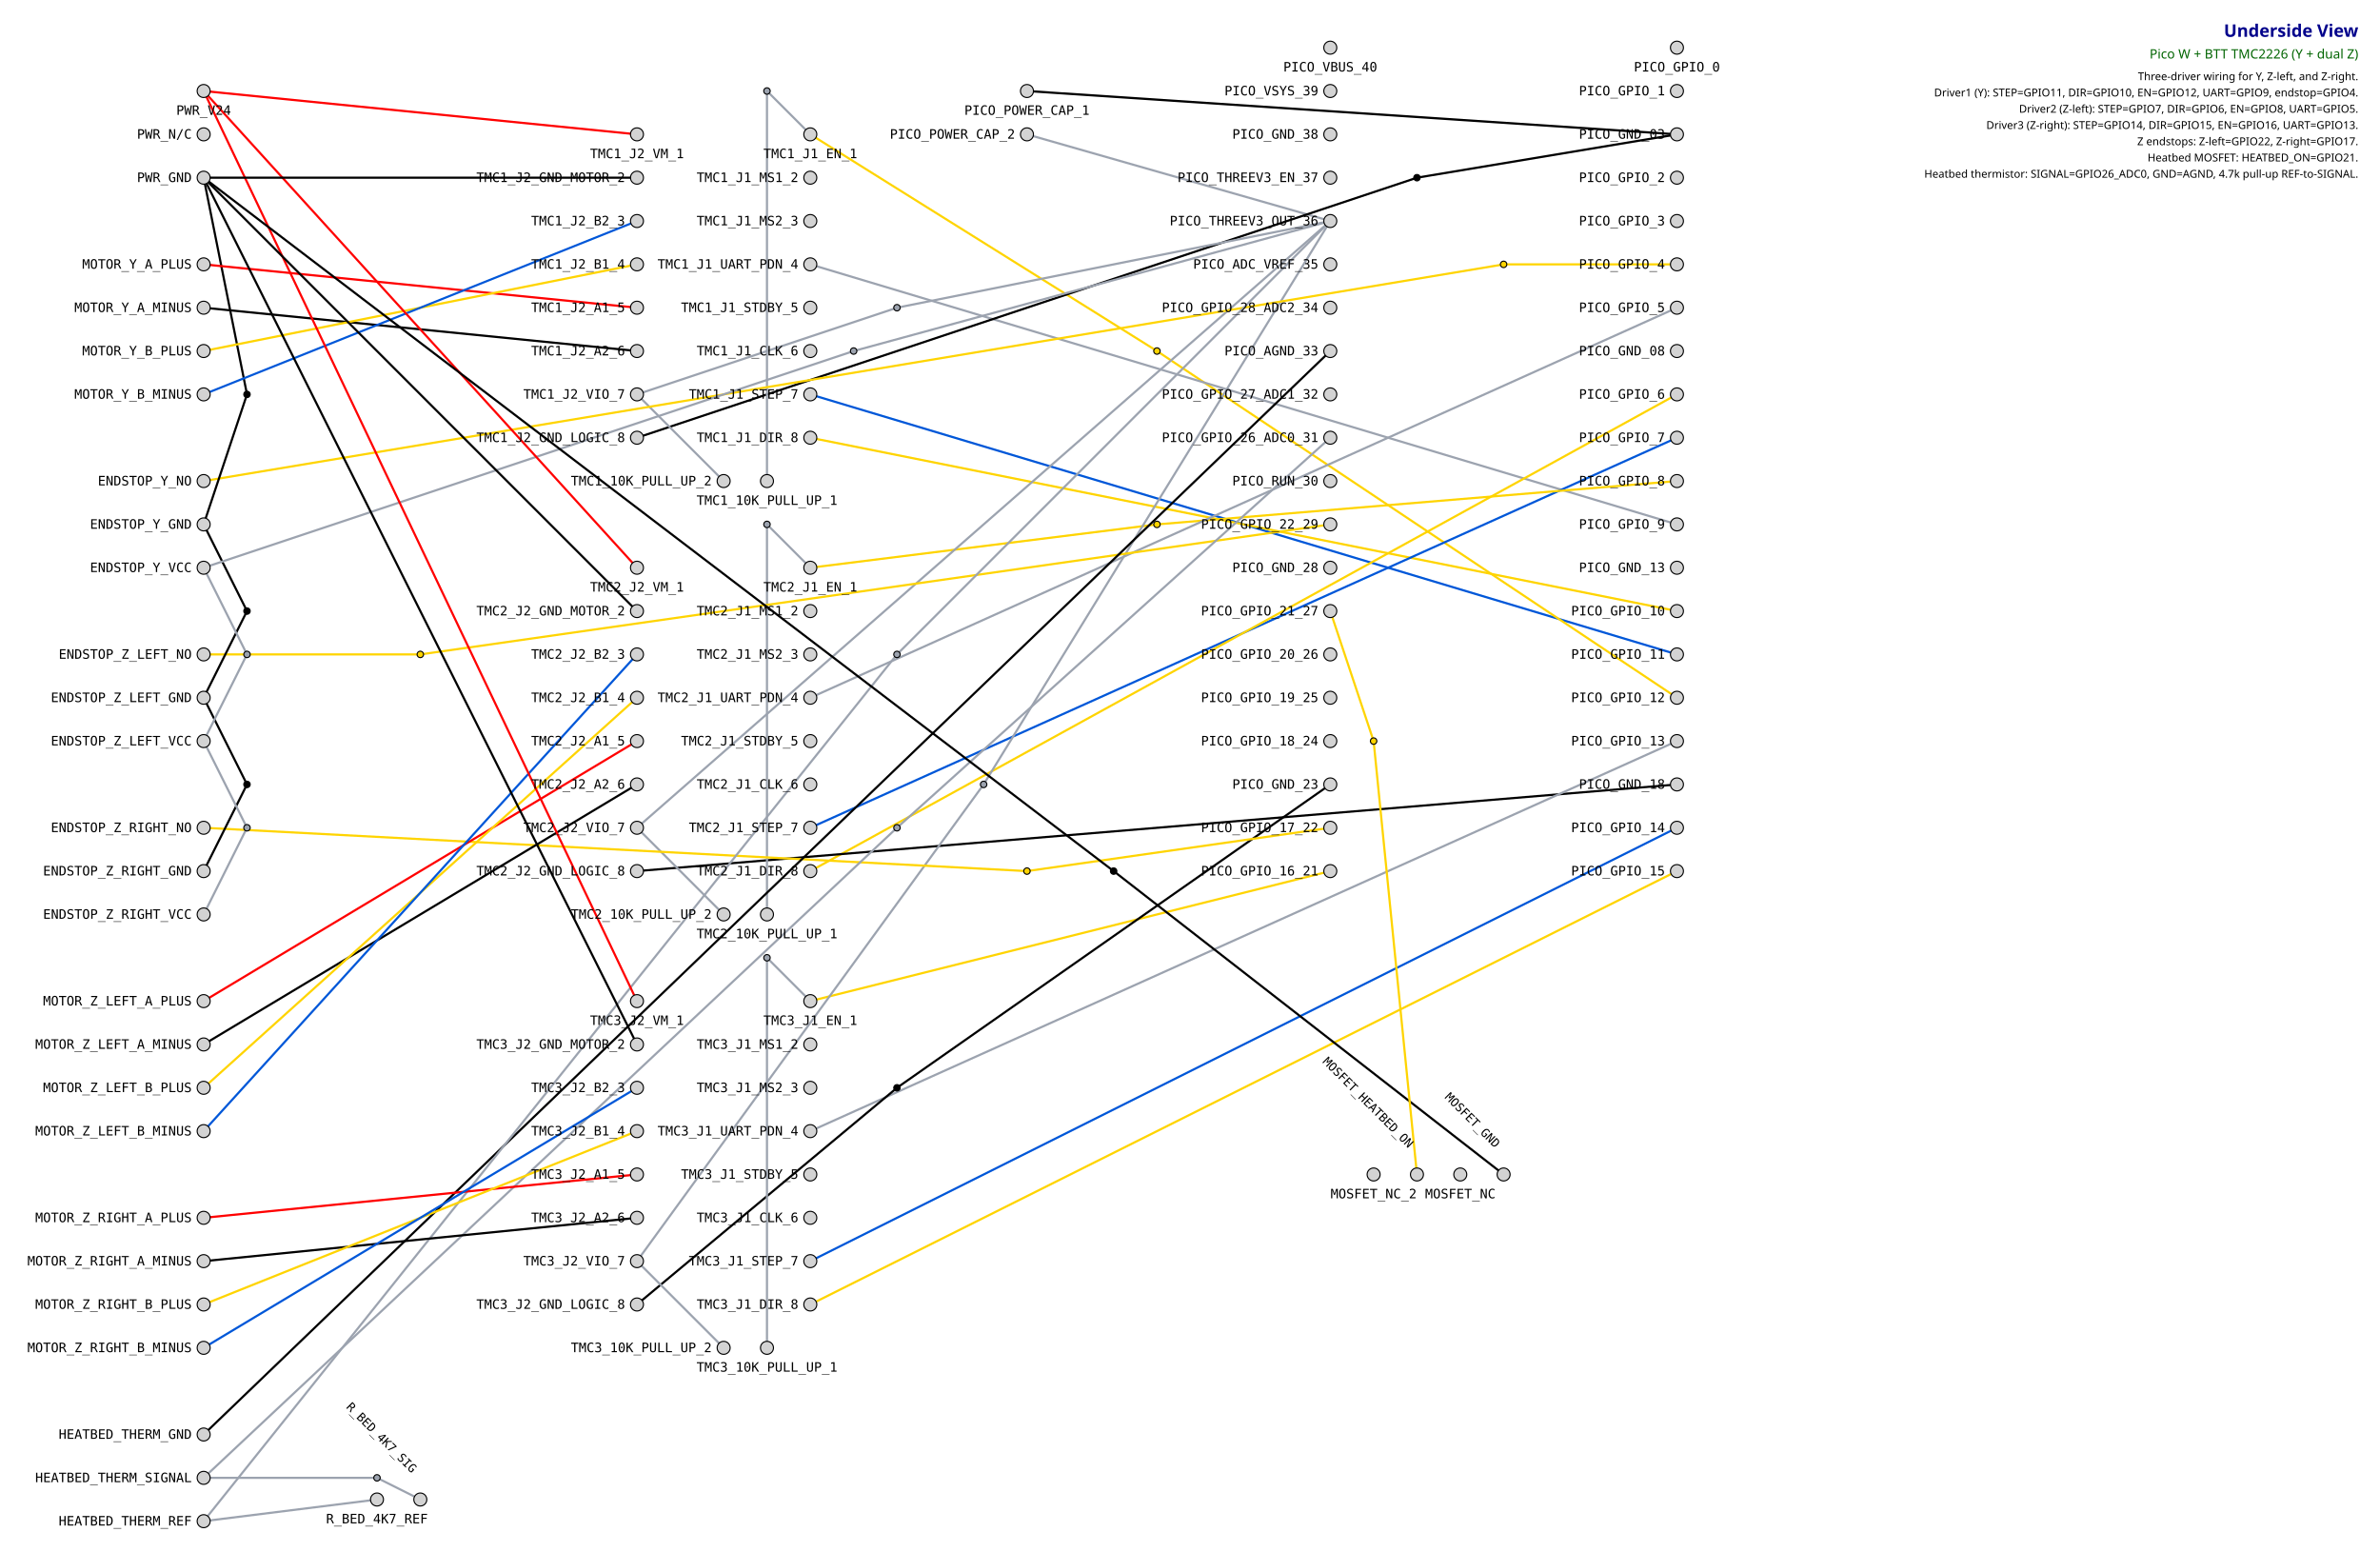
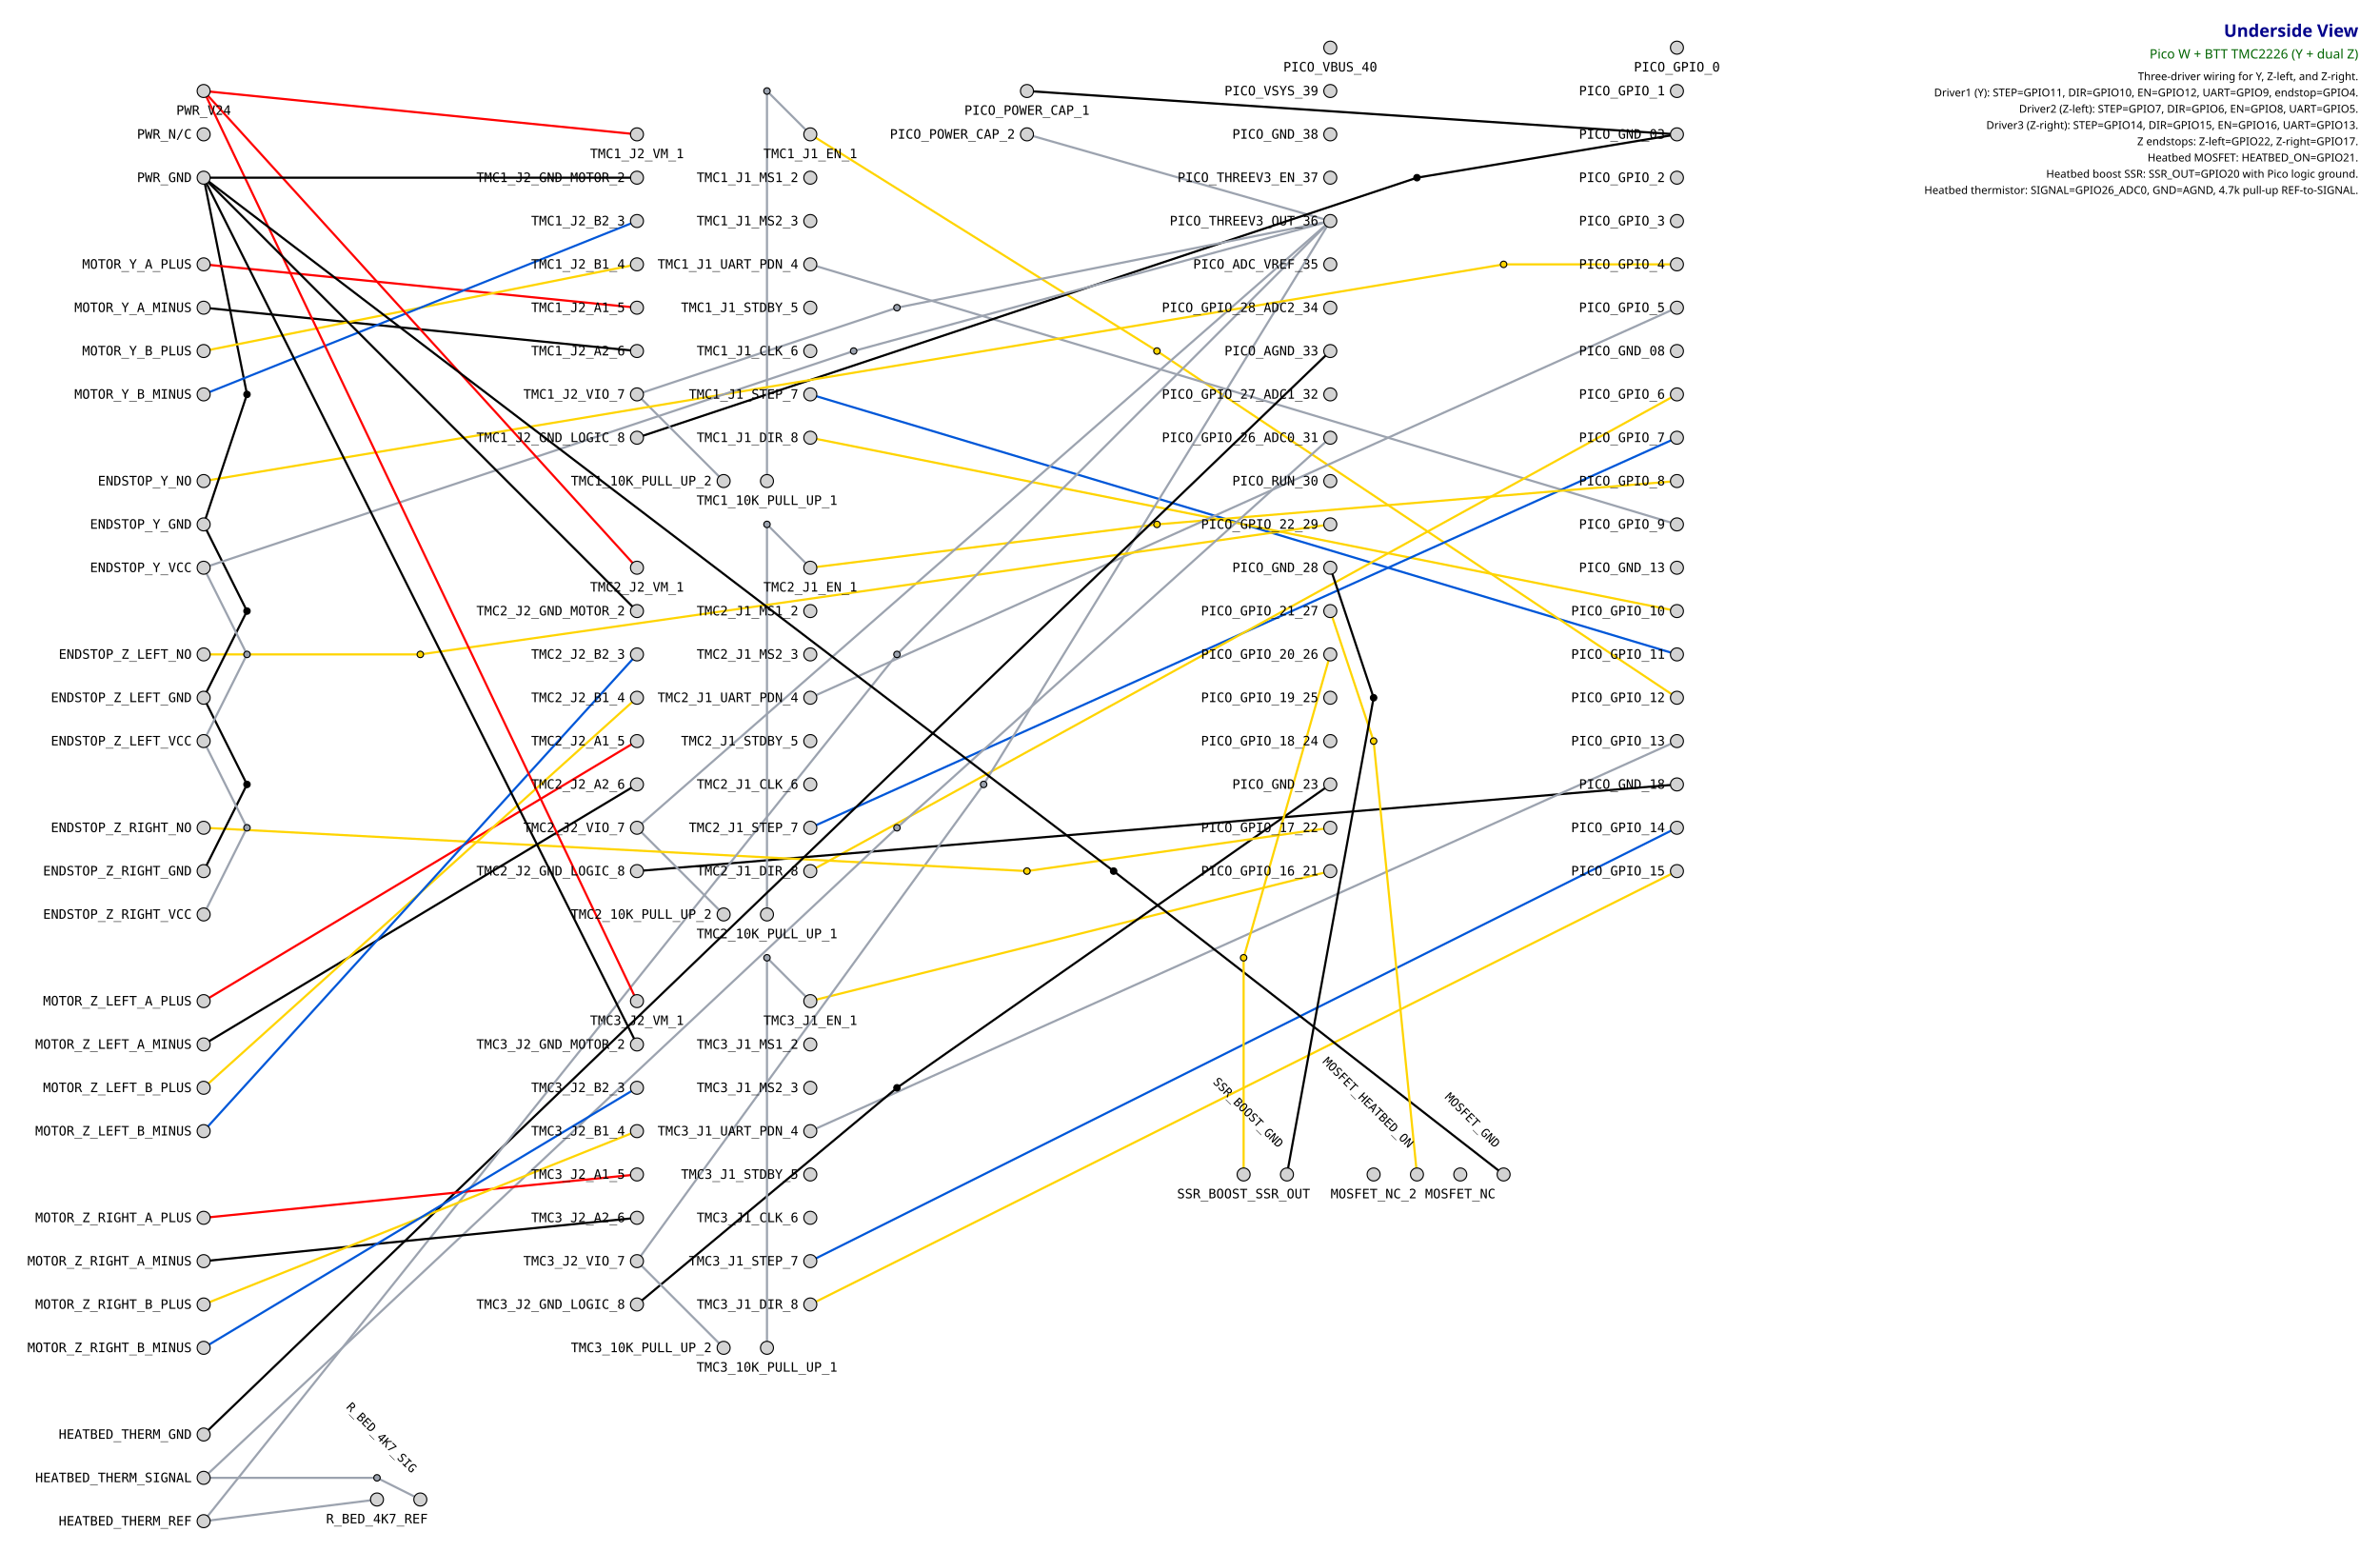
<svg xmlns="http://www.w3.org/2000/svg" viewBox="-128 -4 2197 1432" width="100%" height="100%">
  <line x1="1420" y1="120" x2="820" y2="80" stroke="#000000" stroke-width="2" />
  <line x1="820" y1="120" x2="1100" y2="200" stroke="#9ca3af" stroke-width="2" />
  <line x1="1420" y1="600" x2="620" y2="360" stroke="#0057d8" stroke-width="2" />
  <line x1="1420" y1="560" x2="620" y2="400" stroke="#ffd400" stroke-width="2" />
  <line x1="1420" y1="640" x2="940" y2="320" stroke="#ffd400" stroke-width="2" />
  <line x1="940" y1="320" x2="620" y2="120" stroke="#ffd400" stroke-width="2" />
  <circle cx="940" cy="320" r="3" fill="#ffd400" stroke="black" stroke-width="1" />
  <line x1="1420" y1="480" x2="620" y2="240" stroke="#9ca3af" stroke-width="2" />
  <line x1="1420" y1="120" x2="1180" y2="160" stroke="#000000" stroke-width="2" />
  <line x1="1180" y1="160" x2="460" y2="400" stroke="#000000" stroke-width="2" />
  <circle cx="1180" cy="160" r="3" fill="#000000" stroke="black" stroke-width="1" />
  <line x1="1100" y1="200" x2="700" y2="280" stroke="#9ca3af" stroke-width="2" />
  <line x1="700" y1="280" x2="460" y2="360" stroke="#9ca3af" stroke-width="2" />
  <circle cx="700" cy="280" r="3" fill="#9ca3af" stroke="black" stroke-width="1" />
  <line x1="460" y1="360" x2="540" y2="440" stroke="#9ca3af" stroke-width="2" />
  <line x1="580" y1="440" x2="580" y2="80" stroke="#9ca3af" stroke-width="2" />
  <line x1="580" y1="80" x2="620" y2="120" stroke="#9ca3af" stroke-width="2" />
  <circle cx="580" cy="80" r="3" fill="#9ca3af" stroke="black" stroke-width="1" />
  <line x1="1420" y1="400" x2="620" y2="760" stroke="#0057d8" stroke-width="2" />
  <line x1="1420" y1="360" x2="620" y2="800" stroke="#ffd400" stroke-width="2" />
  <line x1="1420" y1="440" x2="940" y2="480" stroke="#ffd400" stroke-width="2" />
  <line x1="940" y1="480" x2="620" y2="520" stroke="#ffd400" stroke-width="2" />
  <circle cx="940" cy="480" r="3" fill="#ffd400" stroke="black" stroke-width="1" />
  <line x1="1420" y1="280" x2="620" y2="640" stroke="#9ca3af" stroke-width="2" />
  <line x1="1420" y1="720" x2="460" y2="800" stroke="#000000" stroke-width="2" />
  <line x1="1100" y1="200" x2="460" y2="760" stroke="#9ca3af" stroke-width="2" />
  <line x1="460" y1="760" x2="540" y2="840" stroke="#9ca3af" stroke-width="2" />
  <line x1="580" y1="840" x2="580" y2="480" stroke="#9ca3af" stroke-width="2" />
  <line x1="580" y1="480" x2="620" y2="520" stroke="#9ca3af" stroke-width="2" />
  <circle cx="580" cy="480" r="3" fill="#9ca3af" stroke="black" stroke-width="1" />
  <line x1="1420" y1="760" x2="620" y2="1160" stroke="#0057d8" stroke-width="2" />
  <line x1="1420" y1="800" x2="620" y2="1200" stroke="#ffd400" stroke-width="2" />
  <line x1="1100" y1="800" x2="620" y2="920" stroke="#ffd400" stroke-width="2" />
  <line x1="1420" y1="680" x2="620" y2="1040" stroke="#9ca3af" stroke-width="2" />
  <line x1="1100" y1="720" x2="700" y2="1000" stroke="#000000" stroke-width="2" />
  <line x1="700" y1="1000" x2="460" y2="1200" stroke="#000000" stroke-width="2" />
  <circle cx="700" cy="1000" r="3" fill="#000000" stroke="black" stroke-width="1" />
  <line x1="1100" y1="200" x2="780" y2="720" stroke="#9ca3af" stroke-width="2" />
  <line x1="780" y1="720" x2="460" y2="1160" stroke="#9ca3af" stroke-width="2" />
  <circle cx="780" cy="720" r="3" fill="#9ca3af" stroke="black" stroke-width="1" />
  <line x1="460" y1="1160" x2="540" y2="1240" stroke="#9ca3af" stroke-width="2" />
  <line x1="580" y1="1240" x2="580" y2="880" stroke="#9ca3af" stroke-width="2" />
  <line x1="580" y1="880" x2="620" y2="920" stroke="#9ca3af" stroke-width="2" />
  <circle cx="580" cy="880" r="3" fill="#9ca3af" stroke="black" stroke-width="1" />
  <line x1="1420" y1="240" x2="1260" y2="240" stroke="#ffd400" stroke-width="2" />
  <line x1="1260" y1="240" x2="60" y2="440" stroke="#ffd400" stroke-width="2" />
  <circle cx="1260" cy="240" r="3" fill="#ffd400" stroke="black" stroke-width="1" />
  <line x1="1100" y1="480" x2="260" y2="600" stroke="#ffd400" stroke-width="2" />
  <line x1="260" y1="600" x2="60" y2="600" stroke="#ffd400" stroke-width="2" />
  <circle cx="260" cy="600" r="3" fill="#ffd400" stroke="black" stroke-width="1" />
  <line x1="1100" y1="760" x2="820" y2="800" stroke="#ffd400" stroke-width="2" />
  <line x1="820" y1="800" x2="60" y2="760" stroke="#ffd400" stroke-width="2" />
  <circle cx="820" cy="800" r="3" fill="#ffd400" stroke="black" stroke-width="1" />
  <line x1="60" y1="160" x2="100" y2="360" stroke="#000000" stroke-width="2" />
  <line x1="100" y1="360" x2="60" y2="480" stroke="#000000" stroke-width="2" />
  <circle cx="100" cy="360" r="3" fill="#000000" stroke="black" stroke-width="1" />
  <line x1="60" y1="480" x2="100" y2="560" stroke="#000000" stroke-width="2" />
  <line x1="100" y1="560" x2="60" y2="640" stroke="#000000" stroke-width="2" />
  <circle cx="100" cy="560" r="3" fill="#000000" stroke="black" stroke-width="1" />
  <line x1="60" y1="640" x2="100" y2="720" stroke="#000000" stroke-width="2" />
  <line x1="100" y1="720" x2="60" y2="800" stroke="#000000" stroke-width="2" />
  <circle cx="100" cy="720" r="3" fill="#000000" stroke="black" stroke-width="1" />
  <line x1="60" y1="520" x2="660" y2="320" stroke="#9ca3af" stroke-width="2" />
  <line x1="660" y1="320" x2="1100" y2="200" stroke="#9ca3af" stroke-width="2" />
  <circle cx="660" cy="320" r="3" fill="#9ca3af" stroke="black" stroke-width="1" />
  <line x1="60" y1="680" x2="100" y2="600" stroke="#9ca3af" stroke-width="2" />
  <line x1="100" y1="600" x2="60" y2="520" stroke="#9ca3af" stroke-width="2" />
  <circle cx="100" cy="600" r="3" fill="#9ca3af" stroke="black" stroke-width="1" />
  <line x1="60" y1="840" x2="100" y2="760" stroke="#9ca3af" stroke-width="2" />
  <line x1="100" y1="760" x2="60" y2="680" stroke="#9ca3af" stroke-width="2" />
  <circle cx="100" cy="760" r="3" fill="#9ca3af" stroke="black" stroke-width="1" />
  <line x1="1100" y1="320" x2="60" y2="1320" stroke="#000000" stroke-width="2" />
  <line x1="1100" y1="400" x2="700" y2="760" stroke="#9ca3af" stroke-width="2" />
  <line x1="700" y1="760" x2="60" y2="1360" stroke="#9ca3af" stroke-width="2" />
  <circle cx="700" cy="760" r="3" fill="#9ca3af" stroke="black" stroke-width="1" />
  <line x1="1100" y1="200" x2="700" y2="600" stroke="#9ca3af" stroke-width="2" />
  <line x1="700" y1="600" x2="60" y2="1400" stroke="#9ca3af" stroke-width="2" />
  <circle cx="700" cy="600" r="3" fill="#9ca3af" stroke="black" stroke-width="1" />
  <line x1="60" y1="1400" x2="220" y2="1380" stroke="#9ca3af" stroke-width="2" />
  <line x1="260" y1="1380" x2="220" y2="1360" stroke="#9ca3af" stroke-width="2" />
  <line x1="220" y1="1360" x2="60" y2="1360" stroke="#9ca3af" stroke-width="2" />
  <circle cx="220" cy="1360" r="3" fill="#9ca3af" stroke="black" stroke-width="1" />
  <line x1="60" y1="240" x2="460" y2="280" stroke="#ff0000" stroke-width="2" />
  <line x1="60" y1="280" x2="460" y2="320" stroke="#000000" stroke-width="2" />
  <line x1="60" y1="320" x2="460" y2="240" stroke="#ffd400" stroke-width="2" />
  <line x1="60" y1="360" x2="460" y2="200" stroke="#0057d8" stroke-width="2" />
  <line x1="60" y1="920" x2="460" y2="680" stroke="#ff0000" stroke-width="2" />
  <line x1="60" y1="960" x2="460" y2="720" stroke="#000000" stroke-width="2" />
  <line x1="60" y1="1000" x2="460" y2="640" stroke="#ffd400" stroke-width="2" />
  <line x1="60" y1="1040" x2="460" y2="600" stroke="#0057d8" stroke-width="2" />
  <line x1="60" y1="1120" x2="460" y2="1080" stroke="#ff0000" stroke-width="2" />
  <line x1="60" y1="1160" x2="460" y2="1120" stroke="#000000" stroke-width="2" />
  <line x1="60" y1="1200" x2="460" y2="1040" stroke="#ffd400" stroke-width="2" />
  <line x1="60" y1="1240" x2="460" y2="1000" stroke="#0057d8" stroke-width="2" />
  <line x1="60" y1="80" x2="460" y2="120" stroke="#ff0000" stroke-width="2" />
  <line x1="60" y1="80" x2="460" y2="520" stroke="#ff0000" stroke-width="2" />
  <line x1="60" y1="80" x2="460" y2="920" stroke="#ff0000" stroke-width="2" />
  <line x1="60" y1="160" x2="460" y2="160" stroke="#000000" stroke-width="2" />
  <line x1="60" y1="160" x2="460" y2="560" stroke="#000000" stroke-width="2" />
  <line x1="60" y1="160" x2="460" y2="960" stroke="#000000" stroke-width="2" />
  <line x1="60" y1="160" x2="900" y2="800" stroke="#000000" stroke-width="2" />
  <line x1="900" y1="800" x2="1260" y2="1080" stroke="#000000" stroke-width="2" />
  <circle cx="900" cy="800" r="3" fill="#000000" stroke="black" stroke-width="1" />
  <line x1="1100" y1="560" x2="1140" y2="680" stroke="#ffd400" stroke-width="2" />
  <line x1="1140" y1="680" x2="1180" y2="1080" stroke="#ffd400" stroke-width="2" />
  <circle cx="1140" cy="680" r="3" fill="#ffd400" stroke="black" stroke-width="1" />
+   <line x1="1100" y1="520" x2="1140" y2="640" stroke="#000000" stroke-width="2" />
+   <line x1="1140" y1="640" x2="1060" y2="1080" stroke="#000000" stroke-width="2" />
+   <circle cx="1140" cy="640" r="3" fill="#000000" stroke="black" stroke-width="1" />
+   <line x1="1100" y1="600" x2="1020" y2="880" stroke="#ffd400" stroke-width="2" />
+   <line x1="1020" y1="880" x2="1020" y2="1080" stroke="#ffd400" stroke-width="2" />
+   <circle cx="1020" cy="880" r="3" fill="#ffd400" stroke="black" stroke-width="1" />
  <circle cx="1420" cy="40" r="6" fill="lightgray" stroke="black" />
  <text x="1420" y="62" font-size="12px" font-family="monospace" text-anchor="middle">PICO_GPIO_0</text>
  <circle cx="1420" cy="80" r="6" fill="lightgray" stroke="black" />
  <text x="1409" y="84" font-size="12px" font-family="monospace" text-anchor="end">PICO_GPIO_1</text>
  <circle cx="1420" cy="120" r="6" fill="lightgray" stroke="black" />
  <text x="1409" y="124" font-size="12px" font-family="monospace" text-anchor="end">PICO_GND_03</text>
  <circle cx="1420" cy="160" r="6" fill="lightgray" stroke="black" />
  <text x="1409" y="164" font-size="12px" font-family="monospace" text-anchor="end">PICO_GPIO_2</text>
  <circle cx="1420" cy="200" r="6" fill="lightgray" stroke="black" />
  <text x="1409" y="204" font-size="12px" font-family="monospace" text-anchor="end">PICO_GPIO_3</text>
  <circle cx="1420" cy="240" r="6" fill="lightgray" stroke="black" />
  <text x="1409" y="244" font-size="12px" font-family="monospace" text-anchor="end">PICO_GPIO_4</text>
  <circle cx="1420" cy="280" r="6" fill="lightgray" stroke="black" />
  <text x="1409" y="284" font-size="12px" font-family="monospace" text-anchor="end">PICO_GPIO_5</text>
  <circle cx="1420" cy="320" r="6" fill="lightgray" stroke="black" />
  <text x="1409" y="324" font-size="12px" font-family="monospace" text-anchor="end">PICO_GND_08</text>
  <circle cx="1420" cy="360" r="6" fill="lightgray" stroke="black" />
  <text x="1409" y="364" font-size="12px" font-family="monospace" text-anchor="end">PICO_GPIO_6</text>
  <circle cx="1420" cy="400" r="6" fill="lightgray" stroke="black" />
  <text x="1409" y="404" font-size="12px" font-family="monospace" text-anchor="end">PICO_GPIO_7</text>
  <circle cx="1420" cy="440" r="6" fill="lightgray" stroke="black" />
  <text x="1409" y="444" font-size="12px" font-family="monospace" text-anchor="end">PICO_GPIO_8</text>
  <circle cx="1420" cy="480" r="6" fill="lightgray" stroke="black" />
  <text x="1409" y="484" font-size="12px" font-family="monospace" text-anchor="end">PICO_GPIO_9</text>
  <circle cx="1420" cy="520" r="6" fill="lightgray" stroke="black" />
  <text x="1409" y="524" font-size="12px" font-family="monospace" text-anchor="end">PICO_GND_13</text>
  <circle cx="1420" cy="560" r="6" fill="lightgray" stroke="black" />
  <text x="1409" y="564" font-size="12px" font-family="monospace" text-anchor="end">PICO_GPIO_10</text>
  <circle cx="1420" cy="600" r="6" fill="lightgray" stroke="black" />
  <text x="1409" y="604" font-size="12px" font-family="monospace" text-anchor="end">PICO_GPIO_11</text>
  <circle cx="1420" cy="640" r="6" fill="lightgray" stroke="black" />
  <text x="1409" y="644" font-size="12px" font-family="monospace" text-anchor="end">PICO_GPIO_12</text>
  <circle cx="1420" cy="680" r="6" fill="lightgray" stroke="black" />
  <text x="1409" y="684" font-size="12px" font-family="monospace" text-anchor="end">PICO_GPIO_13</text>
  <circle cx="1420" cy="720" r="6" fill="lightgray" stroke="black" />
  <text x="1409" y="724" font-size="12px" font-family="monospace" text-anchor="end">PICO_GND_18</text>
  <circle cx="1420" cy="760" r="6" fill="lightgray" stroke="black" />
  <text x="1409" y="764" font-size="12px" font-family="monospace" text-anchor="end">PICO_GPIO_14</text>
  <circle cx="1420" cy="800" r="6" fill="lightgray" stroke="black" />
  <text x="1409" y="804" font-size="12px" font-family="monospace" text-anchor="end">PICO_GPIO_15</text>
  <circle cx="1100" cy="40" r="6" fill="lightgray" stroke="black" />
  <text x="1100" y="62" font-size="12px" font-family="monospace" text-anchor="middle">PICO_VBUS_40</text>
  <circle cx="1100" cy="80" r="6" fill="lightgray" stroke="black" />
  <text x="1089" y="84" font-size="12px" font-family="monospace" text-anchor="end">PICO_VSYS_39</text>
  <circle cx="1100" cy="120" r="6" fill="lightgray" stroke="black" />
  <text x="1089" y="124" font-size="12px" font-family="monospace" text-anchor="end">PICO_GND_38</text>
  <circle cx="1100" cy="160" r="6" fill="lightgray" stroke="black" />
  <text x="1089" y="164" font-size="12px" font-family="monospace" text-anchor="end">PICO_THREEV3_EN_37</text>
  <circle cx="1100" cy="200" r="6" fill="lightgray" stroke="black" />
  <text x="1089" y="204" font-size="12px" font-family="monospace" text-anchor="end">PICO_THREEV3_OUT_36</text>
  <circle cx="1100" cy="240" r="6" fill="lightgray" stroke="black" />
  <text x="1089" y="244" font-size="12px" font-family="monospace" text-anchor="end">PICO_ADC_VREF_35</text>
  <circle cx="1100" cy="280" r="6" fill="lightgray" stroke="black" />
  <text x="1089" y="284" font-size="12px" font-family="monospace" text-anchor="end">PICO_GPIO_28_ADC2_34</text>
  <circle cx="1100" cy="320" r="6" fill="lightgray" stroke="black" />
  <text x="1089" y="324" font-size="12px" font-family="monospace" text-anchor="end">PICO_AGND_33</text>
  <circle cx="1100" cy="360" r="6" fill="lightgray" stroke="black" />
  <text x="1089" y="364" font-size="12px" font-family="monospace" text-anchor="end">PICO_GPIO_27_ADC1_32</text>
  <circle cx="1100" cy="400" r="6" fill="lightgray" stroke="black" />
  <text x="1089" y="404" font-size="12px" font-family="monospace" text-anchor="end">PICO_GPIO_26_ADC0_31</text>
  <circle cx="1100" cy="440" r="6" fill="lightgray" stroke="black" />
  <text x="1089" y="444" font-size="12px" font-family="monospace" text-anchor="end">PICO_RUN_30</text>
  <circle cx="1100" cy="480" r="6" fill="lightgray" stroke="black" />
  <text x="1089" y="484" font-size="12px" font-family="monospace" text-anchor="end">PICO_GPIO_22_29</text>
  <circle cx="1100" cy="520" r="6" fill="lightgray" stroke="black" />
  <text x="1089" y="524" font-size="12px" font-family="monospace" text-anchor="end">PICO_GND_28</text>
  <circle cx="1100" cy="560" r="6" fill="lightgray" stroke="black" />
  <text x="1089" y="564" font-size="12px" font-family="monospace" text-anchor="end">PICO_GPIO_21_27</text>
  <circle cx="1100" cy="600" r="6" fill="lightgray" stroke="black" />
  <text x="1089" y="604" font-size="12px" font-family="monospace" text-anchor="end">PICO_GPIO_20_26</text>
  <circle cx="1100" cy="640" r="6" fill="lightgray" stroke="black" />
  <text x="1089" y="644" font-size="12px" font-family="monospace" text-anchor="end">PICO_GPIO_19_25</text>
  <circle cx="1100" cy="680" r="6" fill="lightgray" stroke="black" />
  <text x="1089" y="684" font-size="12px" font-family="monospace" text-anchor="end">PICO_GPIO_18_24</text>
  <circle cx="1100" cy="720" r="6" fill="lightgray" stroke="black" />
  <text x="1089" y="724" font-size="12px" font-family="monospace" text-anchor="end">PICO_GND_23</text>
  <circle cx="1100" cy="760" r="6" fill="lightgray" stroke="black" />
  <text x="1089" y="764" font-size="12px" font-family="monospace" text-anchor="end">PICO_GPIO_17_22</text>
  <circle cx="1100" cy="800" r="6" fill="lightgray" stroke="black" />
  <text x="1089" y="804" font-size="12px" font-family="monospace" text-anchor="end">PICO_GPIO_16_21</text>
  <circle cx="620" cy="120" r="6" fill="lightgray" stroke="black" />
  <text x="620" y="142" font-size="12px" font-family="monospace" text-anchor="middle">TMC1_J1_EN_1</text>
  <circle cx="620" cy="160" r="6" fill="lightgray" stroke="black" />
  <text x="609" y="164" font-size="12px" font-family="monospace" text-anchor="end">TMC1_J1_MS1_2</text>
  <circle cx="620" cy="200" r="6" fill="lightgray" stroke="black" />
  <text x="609" y="204" font-size="12px" font-family="monospace" text-anchor="end">TMC1_J1_MS2_3</text>
  <circle cx="620" cy="240" r="6" fill="lightgray" stroke="black" />
  <text x="609" y="244" font-size="12px" font-family="monospace" text-anchor="end">TMC1_J1_UART_PDN_4</text>
  <circle cx="620" cy="280" r="6" fill="lightgray" stroke="black" />
  <text x="609" y="284" font-size="12px" font-family="monospace" text-anchor="end">TMC1_J1_STDBY_5</text>
  <circle cx="620" cy="320" r="6" fill="lightgray" stroke="black" />
  <text x="609" y="324" font-size="12px" font-family="monospace" text-anchor="end">TMC1_J1_CLK_6</text>
  <circle cx="620" cy="360" r="6" fill="lightgray" stroke="black" />
  <text x="609" y="364" font-size="12px" font-family="monospace" text-anchor="end">TMC1_J1_STEP_7</text>
  <circle cx="620" cy="400" r="6" fill="lightgray" stroke="black" />
  <text x="609" y="404" font-size="12px" font-family="monospace" text-anchor="end">TMC1_J1_DIR_8</text>
  <circle cx="460" cy="120" r="6" fill="lightgray" stroke="black" />
  <text x="460" y="142" font-size="12px" font-family="monospace" text-anchor="middle">TMC1_J2_VM_1</text>
  <circle cx="460" cy="160" r="6" fill="lightgray" stroke="black" />
  <text x="449" y="164" font-size="12px" font-family="monospace" text-anchor="end">TMC1_J2_GND_MOTOR_2</text>
  <circle cx="460" cy="200" r="6" fill="lightgray" stroke="black" />
  <text x="449" y="204" font-size="12px" font-family="monospace" text-anchor="end">TMC1_J2_B2_3</text>
  <circle cx="460" cy="240" r="6" fill="lightgray" stroke="black" />
  <text x="449" y="244" font-size="12px" font-family="monospace" text-anchor="end">TMC1_J2_B1_4</text>
  <circle cx="460" cy="280" r="6" fill="lightgray" stroke="black" />
  <text x="449" y="284" font-size="12px" font-family="monospace" text-anchor="end">TMC1_J2_A1_5</text>
  <circle cx="460" cy="320" r="6" fill="lightgray" stroke="black" />
  <text x="449" y="324" font-size="12px" font-family="monospace" text-anchor="end">TMC1_J2_A2_6</text>
  <circle cx="460" cy="360" r="6" fill="lightgray" stroke="black" />
  <text x="449" y="364" font-size="12px" font-family="monospace" text-anchor="end">TMC1_J2_VIO_7</text>
  <circle cx="460" cy="400" r="6" fill="lightgray" stroke="black" />
  <text x="449" y="404" font-size="12px" font-family="monospace" text-anchor="end">TMC1_J2_GND_LOGIC_8</text>
  <circle cx="620" cy="520" r="6" fill="lightgray" stroke="black" />
  <text x="620" y="542" font-size="12px" font-family="monospace" text-anchor="middle">TMC2_J1_EN_1</text>
  <circle cx="620" cy="560" r="6" fill="lightgray" stroke="black" />
  <text x="609" y="564" font-size="12px" font-family="monospace" text-anchor="end">TMC2_J1_MS1_2</text>
  <circle cx="620" cy="600" r="6" fill="lightgray" stroke="black" />
  <text x="609" y="604" font-size="12px" font-family="monospace" text-anchor="end">TMC2_J1_MS2_3</text>
  <circle cx="620" cy="640" r="6" fill="lightgray" stroke="black" />
  <text x="609" y="644" font-size="12px" font-family="monospace" text-anchor="end">TMC2_J1_UART_PDN_4</text>
  <circle cx="620" cy="680" r="6" fill="lightgray" stroke="black" />
  <text x="609" y="684" font-size="12px" font-family="monospace" text-anchor="end">TMC2_J1_STDBY_5</text>
  <circle cx="620" cy="720" r="6" fill="lightgray" stroke="black" />
  <text x="609" y="724" font-size="12px" font-family="monospace" text-anchor="end">TMC2_J1_CLK_6</text>
  <circle cx="620" cy="760" r="6" fill="lightgray" stroke="black" />
  <text x="609" y="764" font-size="12px" font-family="monospace" text-anchor="end">TMC2_J1_STEP_7</text>
  <circle cx="620" cy="800" r="6" fill="lightgray" stroke="black" />
  <text x="609" y="804" font-size="12px" font-family="monospace" text-anchor="end">TMC2_J1_DIR_8</text>
  <circle cx="460" cy="520" r="6" fill="lightgray" stroke="black" />
  <text x="460" y="542" font-size="12px" font-family="monospace" text-anchor="middle">TMC2_J2_VM_1</text>
  <circle cx="460" cy="560" r="6" fill="lightgray" stroke="black" />
  <text x="449" y="564" font-size="12px" font-family="monospace" text-anchor="end">TMC2_J2_GND_MOTOR_2</text>
  <circle cx="460" cy="600" r="6" fill="lightgray" stroke="black" />
  <text x="449" y="604" font-size="12px" font-family="monospace" text-anchor="end">TMC2_J2_B2_3</text>
  <circle cx="460" cy="640" r="6" fill="lightgray" stroke="black" />
  <text x="449" y="644" font-size="12px" font-family="monospace" text-anchor="end">TMC2_J2_B1_4</text>
  <circle cx="460" cy="680" r="6" fill="lightgray" stroke="black" />
  <text x="449" y="684" font-size="12px" font-family="monospace" text-anchor="end">TMC2_J2_A1_5</text>
  <circle cx="460" cy="720" r="6" fill="lightgray" stroke="black" />
  <text x="449" y="724" font-size="12px" font-family="monospace" text-anchor="end">TMC2_J2_A2_6</text>
  <circle cx="460" cy="760" r="6" fill="lightgray" stroke="black" />
  <text x="449" y="764" font-size="12px" font-family="monospace" text-anchor="end">TMC2_J2_VIO_7</text>
  <circle cx="460" cy="800" r="6" fill="lightgray" stroke="black" />
  <text x="449" y="804" font-size="12px" font-family="monospace" text-anchor="end">TMC2_J2_GND_LOGIC_8</text>
  <circle cx="620" cy="920" r="6" fill="lightgray" stroke="black" />
  <text x="620" y="942" font-size="12px" font-family="monospace" text-anchor="middle">TMC3_J1_EN_1</text>
  <circle cx="620" cy="960" r="6" fill="lightgray" stroke="black" />
  <text x="609" y="964" font-size="12px" font-family="monospace" text-anchor="end">TMC3_J1_MS1_2</text>
  <circle cx="620" cy="1000" r="6" fill="lightgray" stroke="black" />
  <text x="609" y="1004" font-size="12px" font-family="monospace" text-anchor="end">TMC3_J1_MS2_3</text>
  <circle cx="620" cy="1040" r="6" fill="lightgray" stroke="black" />
  <text x="609" y="1044" font-size="12px" font-family="monospace" text-anchor="end">TMC3_J1_UART_PDN_4</text>
  <circle cx="620" cy="1080" r="6" fill="lightgray" stroke="black" />
  <text x="609" y="1084" font-size="12px" font-family="monospace" text-anchor="end">TMC3_J1_STDBY_5</text>
  <circle cx="620" cy="1120" r="6" fill="lightgray" stroke="black" />
  <text x="609" y="1124" font-size="12px" font-family="monospace" text-anchor="end">TMC3_J1_CLK_6</text>
  <circle cx="620" cy="1160" r="6" fill="lightgray" stroke="black" />
  <text x="609" y="1164" font-size="12px" font-family="monospace" text-anchor="end">TMC3_J1_STEP_7</text>
  <circle cx="620" cy="1200" r="6" fill="lightgray" stroke="black" />
  <text x="609" y="1204" font-size="12px" font-family="monospace" text-anchor="end">TMC3_J1_DIR_8</text>
  <circle cx="460" cy="920" r="6" fill="lightgray" stroke="black" />
  <text x="460" y="942" font-size="12px" font-family="monospace" text-anchor="middle">TMC3_J2_VM_1</text>
  <circle cx="460" cy="960" r="6" fill="lightgray" stroke="black" />
  <text x="449" y="964" font-size="12px" font-family="monospace" text-anchor="end">TMC3_J2_GND_MOTOR_2</text>
  <circle cx="460" cy="1000" r="6" fill="lightgray" stroke="black" />
  <text x="449" y="1004" font-size="12px" font-family="monospace" text-anchor="end">TMC3_J2_B2_3</text>
  <circle cx="460" cy="1040" r="6" fill="lightgray" stroke="black" />
  <text x="449" y="1044" font-size="12px" font-family="monospace" text-anchor="end">TMC3_J2_B1_4</text>
  <circle cx="460" cy="1080" r="6" fill="lightgray" stroke="black" />
  <text x="449" y="1084" font-size="12px" font-family="monospace" text-anchor="end">TMC3_J2_A1_5</text>
  <circle cx="460" cy="1120" r="6" fill="lightgray" stroke="black" />
  <text x="449" y="1124" font-size="12px" font-family="monospace" text-anchor="end">TMC3_J2_A2_6</text>
  <circle cx="460" cy="1160" r="6" fill="lightgray" stroke="black" />
  <text x="449" y="1164" font-size="12px" font-family="monospace" text-anchor="end">TMC3_J2_VIO_7</text>
  <circle cx="460" cy="1200" r="6" fill="lightgray" stroke="black" />
  <text x="449" y="1204" font-size="12px" font-family="monospace" text-anchor="end">TMC3_J2_GND_LOGIC_8</text>
  <circle cx="580" cy="440" r="6" fill="lightgray" stroke="black" />
  <text x="580" y="462" font-size="12px" font-family="monospace" text-anchor="middle">TMC1_10K_PULL_UP_1</text>
  <circle cx="540" cy="440" r="6" fill="lightgray" stroke="black" />
  <text x="529" y="444" font-size="12px" font-family="monospace" text-anchor="end">TMC1_10K_PULL_UP_2</text>
  <circle cx="580" cy="840" r="6" fill="lightgray" stroke="black" />
  <text x="580" y="862" font-size="12px" font-family="monospace" text-anchor="middle">TMC2_10K_PULL_UP_1</text>
  <circle cx="540" cy="840" r="6" fill="lightgray" stroke="black" />
  <text x="529" y="844" font-size="12px" font-family="monospace" text-anchor="end">TMC2_10K_PULL_UP_2</text>
  <circle cx="580" cy="1240" r="6" fill="lightgray" stroke="black" />
  <text x="580" y="1262" font-size="12px" font-family="monospace" text-anchor="middle">TMC3_10K_PULL_UP_1</text>
  <circle cx="540" cy="1240" r="6" fill="lightgray" stroke="black" />
  <text x="529" y="1244" font-size="12px" font-family="monospace" text-anchor="end">TMC3_10K_PULL_UP_2</text>
  <circle cx="820" cy="80" r="6" fill="lightgray" stroke="black" />
  <text x="820" y="102" font-size="12px" font-family="monospace" text-anchor="middle">PICO_POWER_CAP_1</text>
  <circle cx="820" cy="120" r="6" fill="lightgray" stroke="black" />
  <text x="809" y="124" font-size="12px" font-family="monospace" text-anchor="end">PICO_POWER_CAP_2</text>
  <circle cx="60" cy="1320" r="6" fill="lightgray" stroke="black" />
  <text x="49" y="1324" font-size="12px" font-family="monospace" text-anchor="end">HEATBED_THERM_GND</text>
  <circle cx="60" cy="1360" r="6" fill="lightgray" stroke="black" />
  <text x="49" y="1364" font-size="12px" font-family="monospace" text-anchor="end">HEATBED_THERM_SIGNAL</text>
  <circle cx="60" cy="1400" r="6" fill="lightgray" stroke="black" />
  <text x="49" y="1404" font-size="12px" font-family="monospace" text-anchor="end">HEATBED_THERM_REF</text>
  <circle cx="260" cy="1380" r="6" fill="lightgray" stroke="black" />
  <text x="252" y="1356" font-size="11px" font-family="monospace" text-anchor="end" transform="rotate(45,252,1356)">R_BED_4K7_SIG</text>
  <circle cx="220" cy="1380" r="6" fill="lightgray" stroke="black" />
  <text x="220" y="1402" font-size="12px" font-family="monospace" text-anchor="middle">R_BED_4K7_REF</text>
  <circle cx="60" cy="440" r="6" fill="lightgray" stroke="black" />
  <text x="49" y="444" font-size="12px" font-family="monospace" text-anchor="end">ENDSTOP_Y_NO</text>
  <circle cx="60" cy="480" r="6" fill="lightgray" stroke="black" />
  <text x="49" y="484" font-size="12px" font-family="monospace" text-anchor="end">ENDSTOP_Y_GND</text>
  <circle cx="60" cy="520" r="6" fill="lightgray" stroke="black" />
  <text x="49" y="524" font-size="12px" font-family="monospace" text-anchor="end">ENDSTOP_Y_VCC</text>
  <circle cx="60" cy="240" r="6" fill="lightgray" stroke="black" />
  <text x="49" y="244" font-size="12px" font-family="monospace" text-anchor="end">MOTOR_Y_A_PLUS</text>
  <circle cx="60" cy="280" r="6" fill="lightgray" stroke="black" />
  <text x="49" y="284" font-size="12px" font-family="monospace" text-anchor="end">MOTOR_Y_A_MINUS</text>
  <circle cx="60" cy="320" r="6" fill="lightgray" stroke="black" />
  <text x="49" y="324" font-size="12px" font-family="monospace" text-anchor="end">MOTOR_Y_B_PLUS</text>
  <circle cx="60" cy="360" r="6" fill="lightgray" stroke="black" />
  <text x="49" y="364" font-size="12px" font-family="monospace" text-anchor="end">MOTOR_Y_B_MINUS</text>
  <circle cx="60" cy="600" r="6" fill="lightgray" stroke="black" />
  <text x="49" y="604" font-size="12px" font-family="monospace" text-anchor="end">ENDSTOP_Z_LEFT_NO</text>
  <circle cx="60" cy="640" r="6" fill="lightgray" stroke="black" />
  <text x="49" y="644" font-size="12px" font-family="monospace" text-anchor="end">ENDSTOP_Z_LEFT_GND</text>
  <circle cx="60" cy="680" r="6" fill="lightgray" stroke="black" />
  <text x="49" y="684" font-size="12px" font-family="monospace" text-anchor="end">ENDSTOP_Z_LEFT_VCC</text>
  <circle cx="60" cy="760" r="6" fill="lightgray" stroke="black" />
  <text x="49" y="764" font-size="12px" font-family="monospace" text-anchor="end">ENDSTOP_Z_RIGHT_NO</text>
  <circle cx="60" cy="800" r="6" fill="lightgray" stroke="black" />
  <text x="49" y="804" font-size="12px" font-family="monospace" text-anchor="end">ENDSTOP_Z_RIGHT_GND</text>
  <circle cx="60" cy="840" r="6" fill="lightgray" stroke="black" />
  <text x="49" y="844" font-size="12px" font-family="monospace" text-anchor="end">ENDSTOP_Z_RIGHT_VCC</text>
  <circle cx="60" cy="920" r="6" fill="lightgray" stroke="black" />
  <text x="49" y="924" font-size="12px" font-family="monospace" text-anchor="end">MOTOR_Z_LEFT_A_PLUS</text>
  <circle cx="60" cy="960" r="6" fill="lightgray" stroke="black" />
  <text x="49" y="964" font-size="12px" font-family="monospace" text-anchor="end">MOTOR_Z_LEFT_A_MINUS</text>
  <circle cx="60" cy="1000" r="6" fill="lightgray" stroke="black" />
  <text x="49" y="1004" font-size="12px" font-family="monospace" text-anchor="end">MOTOR_Z_LEFT_B_PLUS</text>
  <circle cx="60" cy="1040" r="6" fill="lightgray" stroke="black" />
  <text x="49" y="1044" font-size="12px" font-family="monospace" text-anchor="end">MOTOR_Z_LEFT_B_MINUS</text>
  <circle cx="60" cy="1120" r="6" fill="lightgray" stroke="black" />
  <text x="49" y="1124" font-size="12px" font-family="monospace" text-anchor="end">MOTOR_Z_RIGHT_A_PLUS</text>
  <circle cx="60" cy="1160" r="6" fill="lightgray" stroke="black" />
  <text x="49" y="1164" font-size="12px" font-family="monospace" text-anchor="end">MOTOR_Z_RIGHT_A_MINUS</text>
  <circle cx="60" cy="1200" r="6" fill="lightgray" stroke="black" />
  <text x="49" y="1204" font-size="12px" font-family="monospace" text-anchor="end">MOTOR_Z_RIGHT_B_PLUS</text>
  <circle cx="60" cy="1240" r="6" fill="lightgray" stroke="black" />
  <text x="49" y="1244" font-size="12px" font-family="monospace" text-anchor="end">MOTOR_Z_RIGHT_B_MINUS</text>
  <circle cx="60" cy="80" r="6" fill="lightgray" stroke="black" />
  <text x="60" y="102" font-size="12px" font-family="monospace" text-anchor="middle">PWR_V24</text>
  <circle cx="60" cy="120" r="6" fill="lightgray" stroke="black" />
  <text x="49" y="124" font-size="12px" font-family="monospace" text-anchor="end">PWR_N/C</text>
  <circle cx="60" cy="160" r="6" fill="lightgray" stroke="black" />
  <text x="49" y="164" font-size="12px" font-family="monospace" text-anchor="end">PWR_GND</text>
  <circle cx="1260" cy="1080" r="6" fill="lightgray" stroke="black" />
  <text x="1252" y="1056" font-size="11px" font-family="monospace" text-anchor="end" transform="rotate(45,1252,1056)">MOSFET_GND</text>
  <circle cx="1220" cy="1080" r="6" fill="lightgray" stroke="black" />
  <text x="1220" y="1102" font-size="12px" font-family="monospace" text-anchor="middle">MOSFET_NC</text>
  <circle cx="1180" cy="1080" r="6" fill="lightgray" stroke="black" />
  <text x="1172" y="1056" font-size="11px" font-family="monospace" text-anchor="end" transform="rotate(45,1172,1056)">MOSFET_HEATBED_ON</text>
  <circle cx="1140" cy="1080" r="6" fill="lightgray" stroke="black" />
  <text x="1140" y="1102" font-size="12px" font-family="monospace" text-anchor="middle">MOSFET_NC_2</text>
+   <circle cx="1060" cy="1080" r="6" fill="lightgray" stroke="black" />
+   <text x="1052" y="1056" font-size="11px" font-family="monospace" text-anchor="end" transform="rotate(45,1052,1056)">SSR_BOOST_GND</text>
+   <circle cx="1020" cy="1080" r="6" fill="lightgray" stroke="black" />
+   <text x="1020" y="1102" font-size="12px" font-family="monospace" text-anchor="middle">SSR_BOOST_SSR_OUT</text>
  <text x="2049" y="30" font-size="16px" font-family="sans-serif" font-weight="bold" text-anchor="end" fill="darkblue">Underside View</text>
  <text x="2049" y="50" font-size="12px" font-family="sans-serif" text-anchor="end" fill="darkgreen">Pico W + BTT TMC2226 (Y + dual Z)</text>
  <text x="2049" y="70" font-size="10px" font-family="sans-serif" text-anchor="end" fill="black">Three-driver wiring for Y, Z-left, and Z-right.</text>
  <text x="2049" y="85" font-size="10px" font-family="sans-serif" text-anchor="end" fill="black">Driver1 (Y): STEP=GPIO11, DIR=GPIO10, EN=GPIO12, UART=GPIO9, endstop=GPIO4.</text>
  <text x="2049" y="100" font-size="10px" font-family="sans-serif" text-anchor="end" fill="black">Driver2 (Z-left): STEP=GPIO7, DIR=GPIO6, EN=GPIO8, UART=GPIO5.</text>
  <text x="2049" y="115" font-size="10px" font-family="sans-serif" text-anchor="end" fill="black">Driver3 (Z-right): STEP=GPIO14, DIR=GPIO15, EN=GPIO16, UART=GPIO13.</text>
  <text x="2049" y="130" font-size="10px" font-family="sans-serif" text-anchor="end" fill="black">Z endstops: Z-left=GPIO22, Z-right=GPIO17.</text>
  <text x="2049" y="145" font-size="10px" font-family="sans-serif" text-anchor="end" fill="black">Heatbed MOSFET: HEATBED_ON=GPIO21.</text>
-   <text x="2049" y="160" font-size="10px" font-family="sans-serif" text-anchor="end" fill="black">Heatbed thermistor: SIGNAL=GPIO26_ADC0, GND=AGND, 4.7k pull-up REF-to-SIGNAL.</text>
+   <text x="2049" y="160" font-size="10px" font-family="sans-serif" text-anchor="end" fill="black">Heatbed boost SSR: SSR_OUT=GPIO20 with Pico logic ground.</text>
+   <text x="2049" y="175" font-size="10px" font-family="sans-serif" text-anchor="end" fill="black">Heatbed thermistor: SIGNAL=GPIO26_ADC0, GND=AGND, 4.7k pull-up REF-to-SIGNAL.</text>
</svg>
